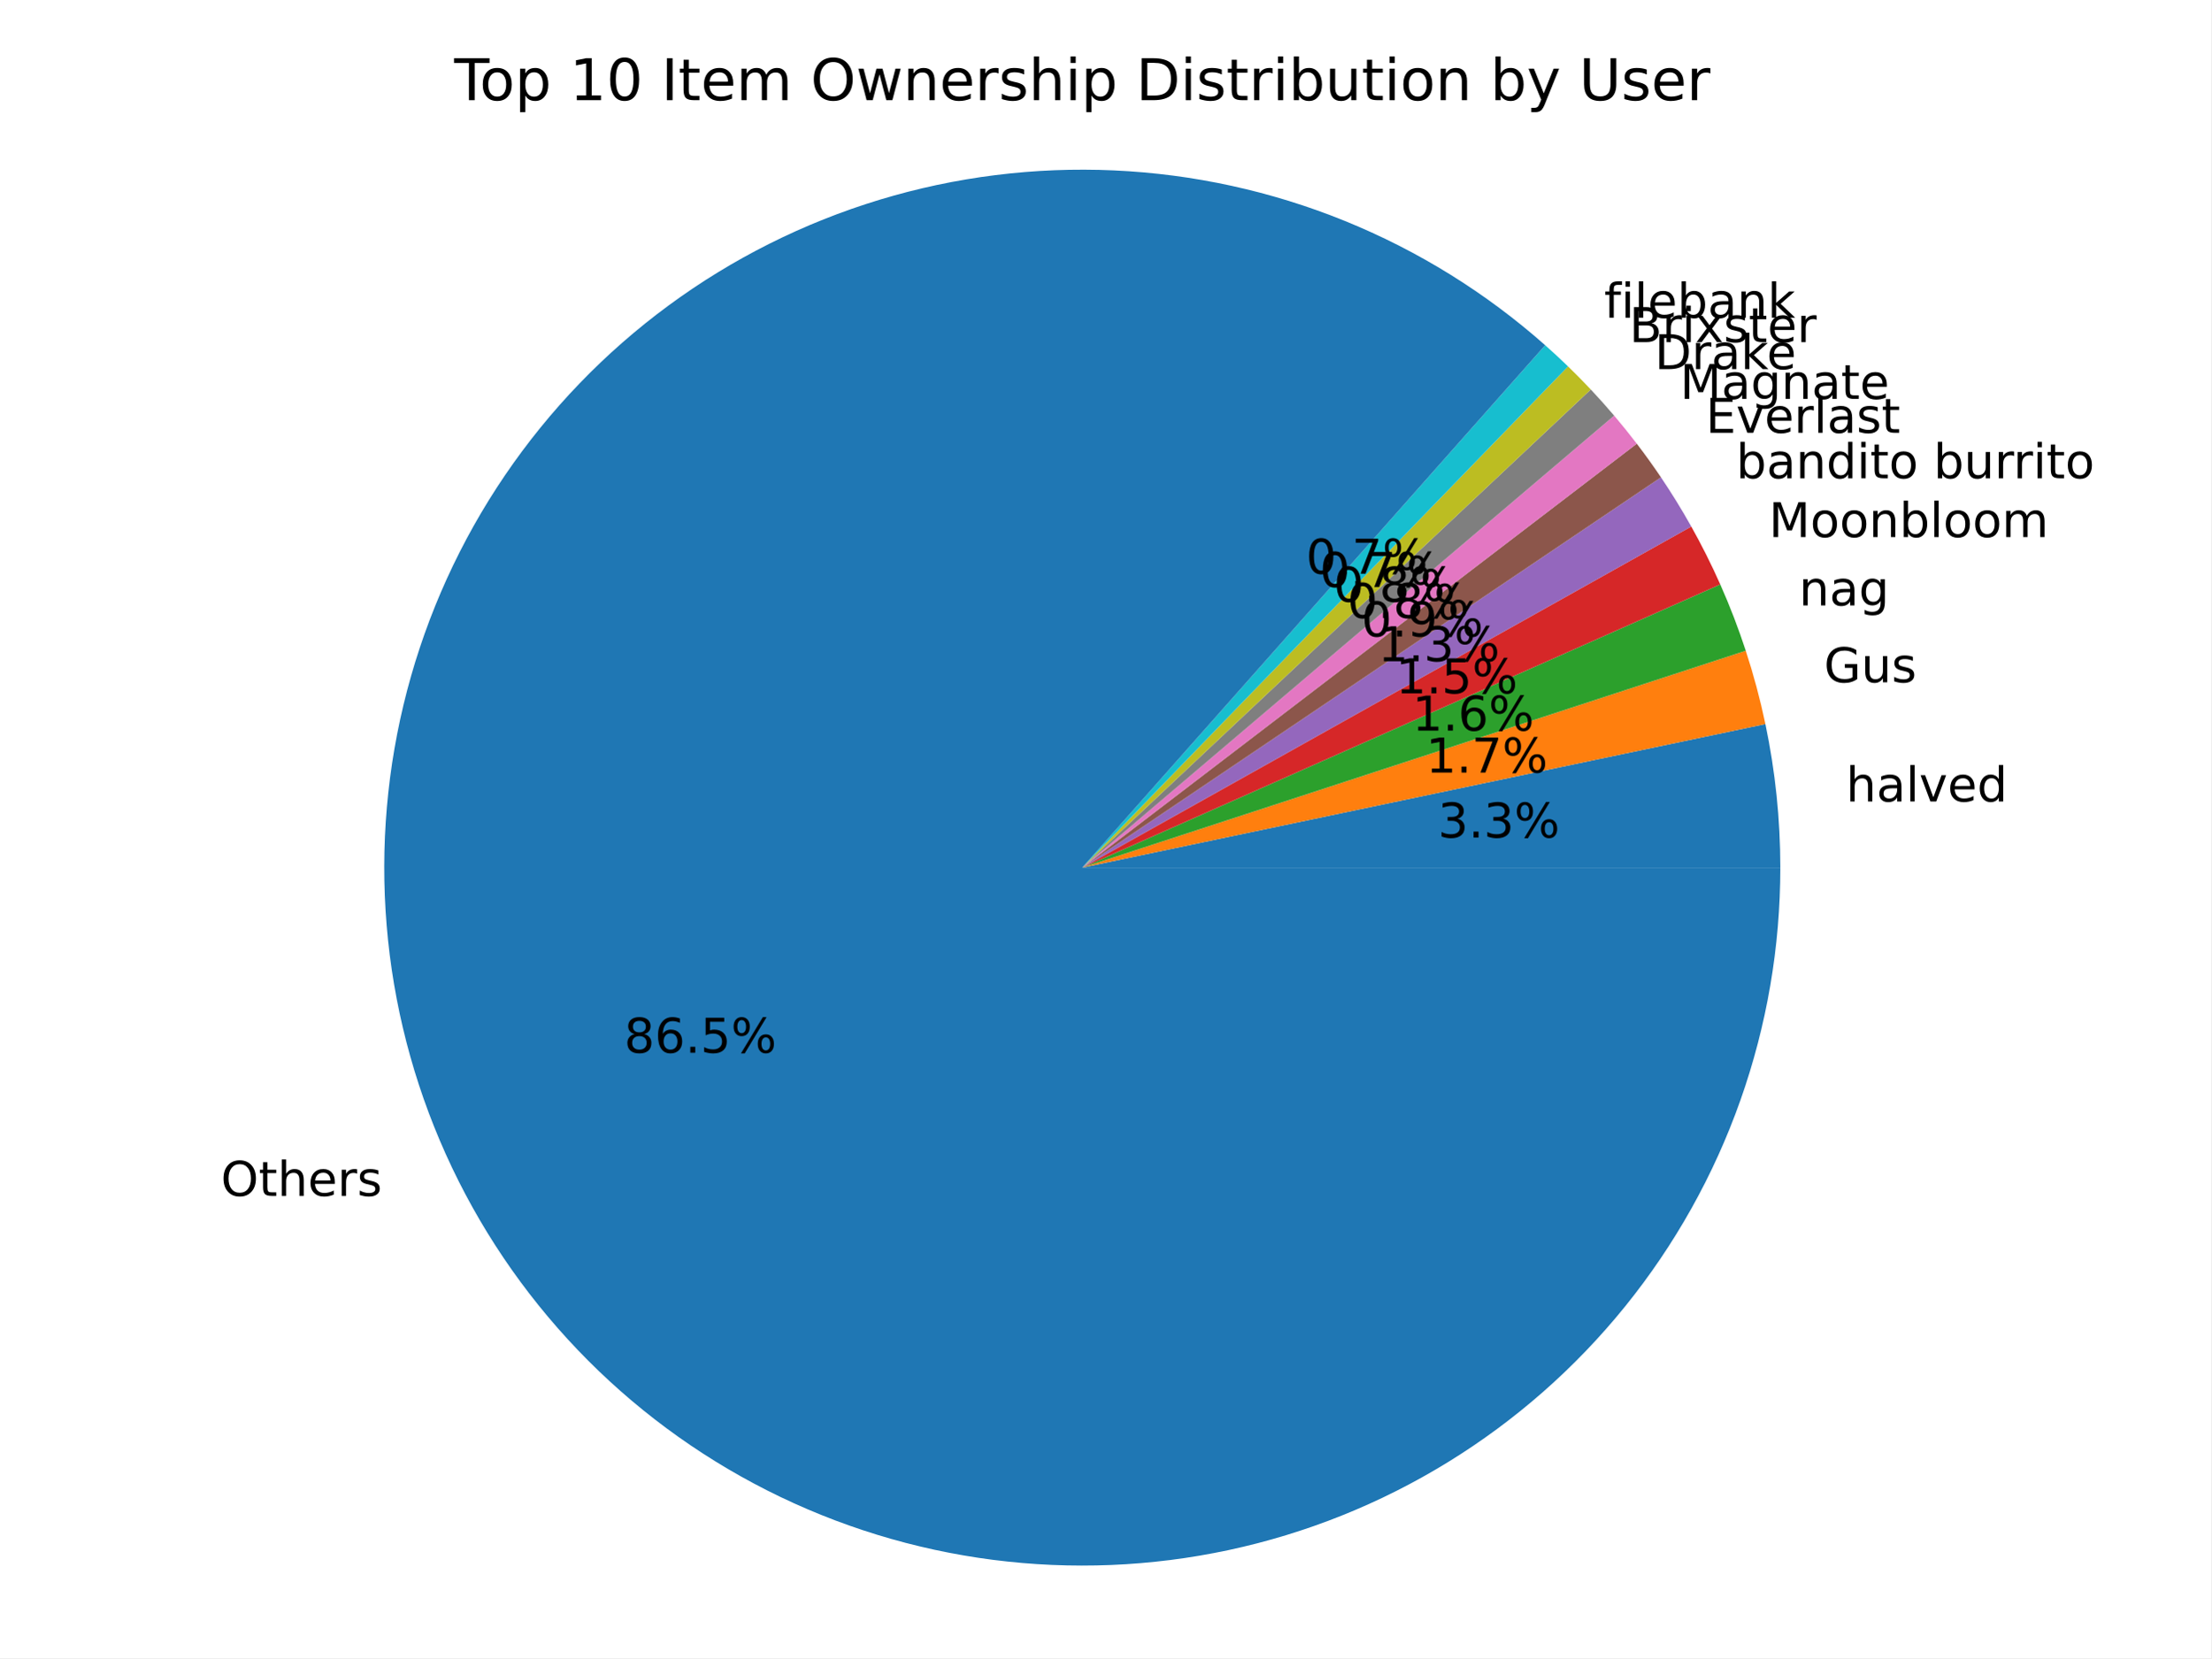
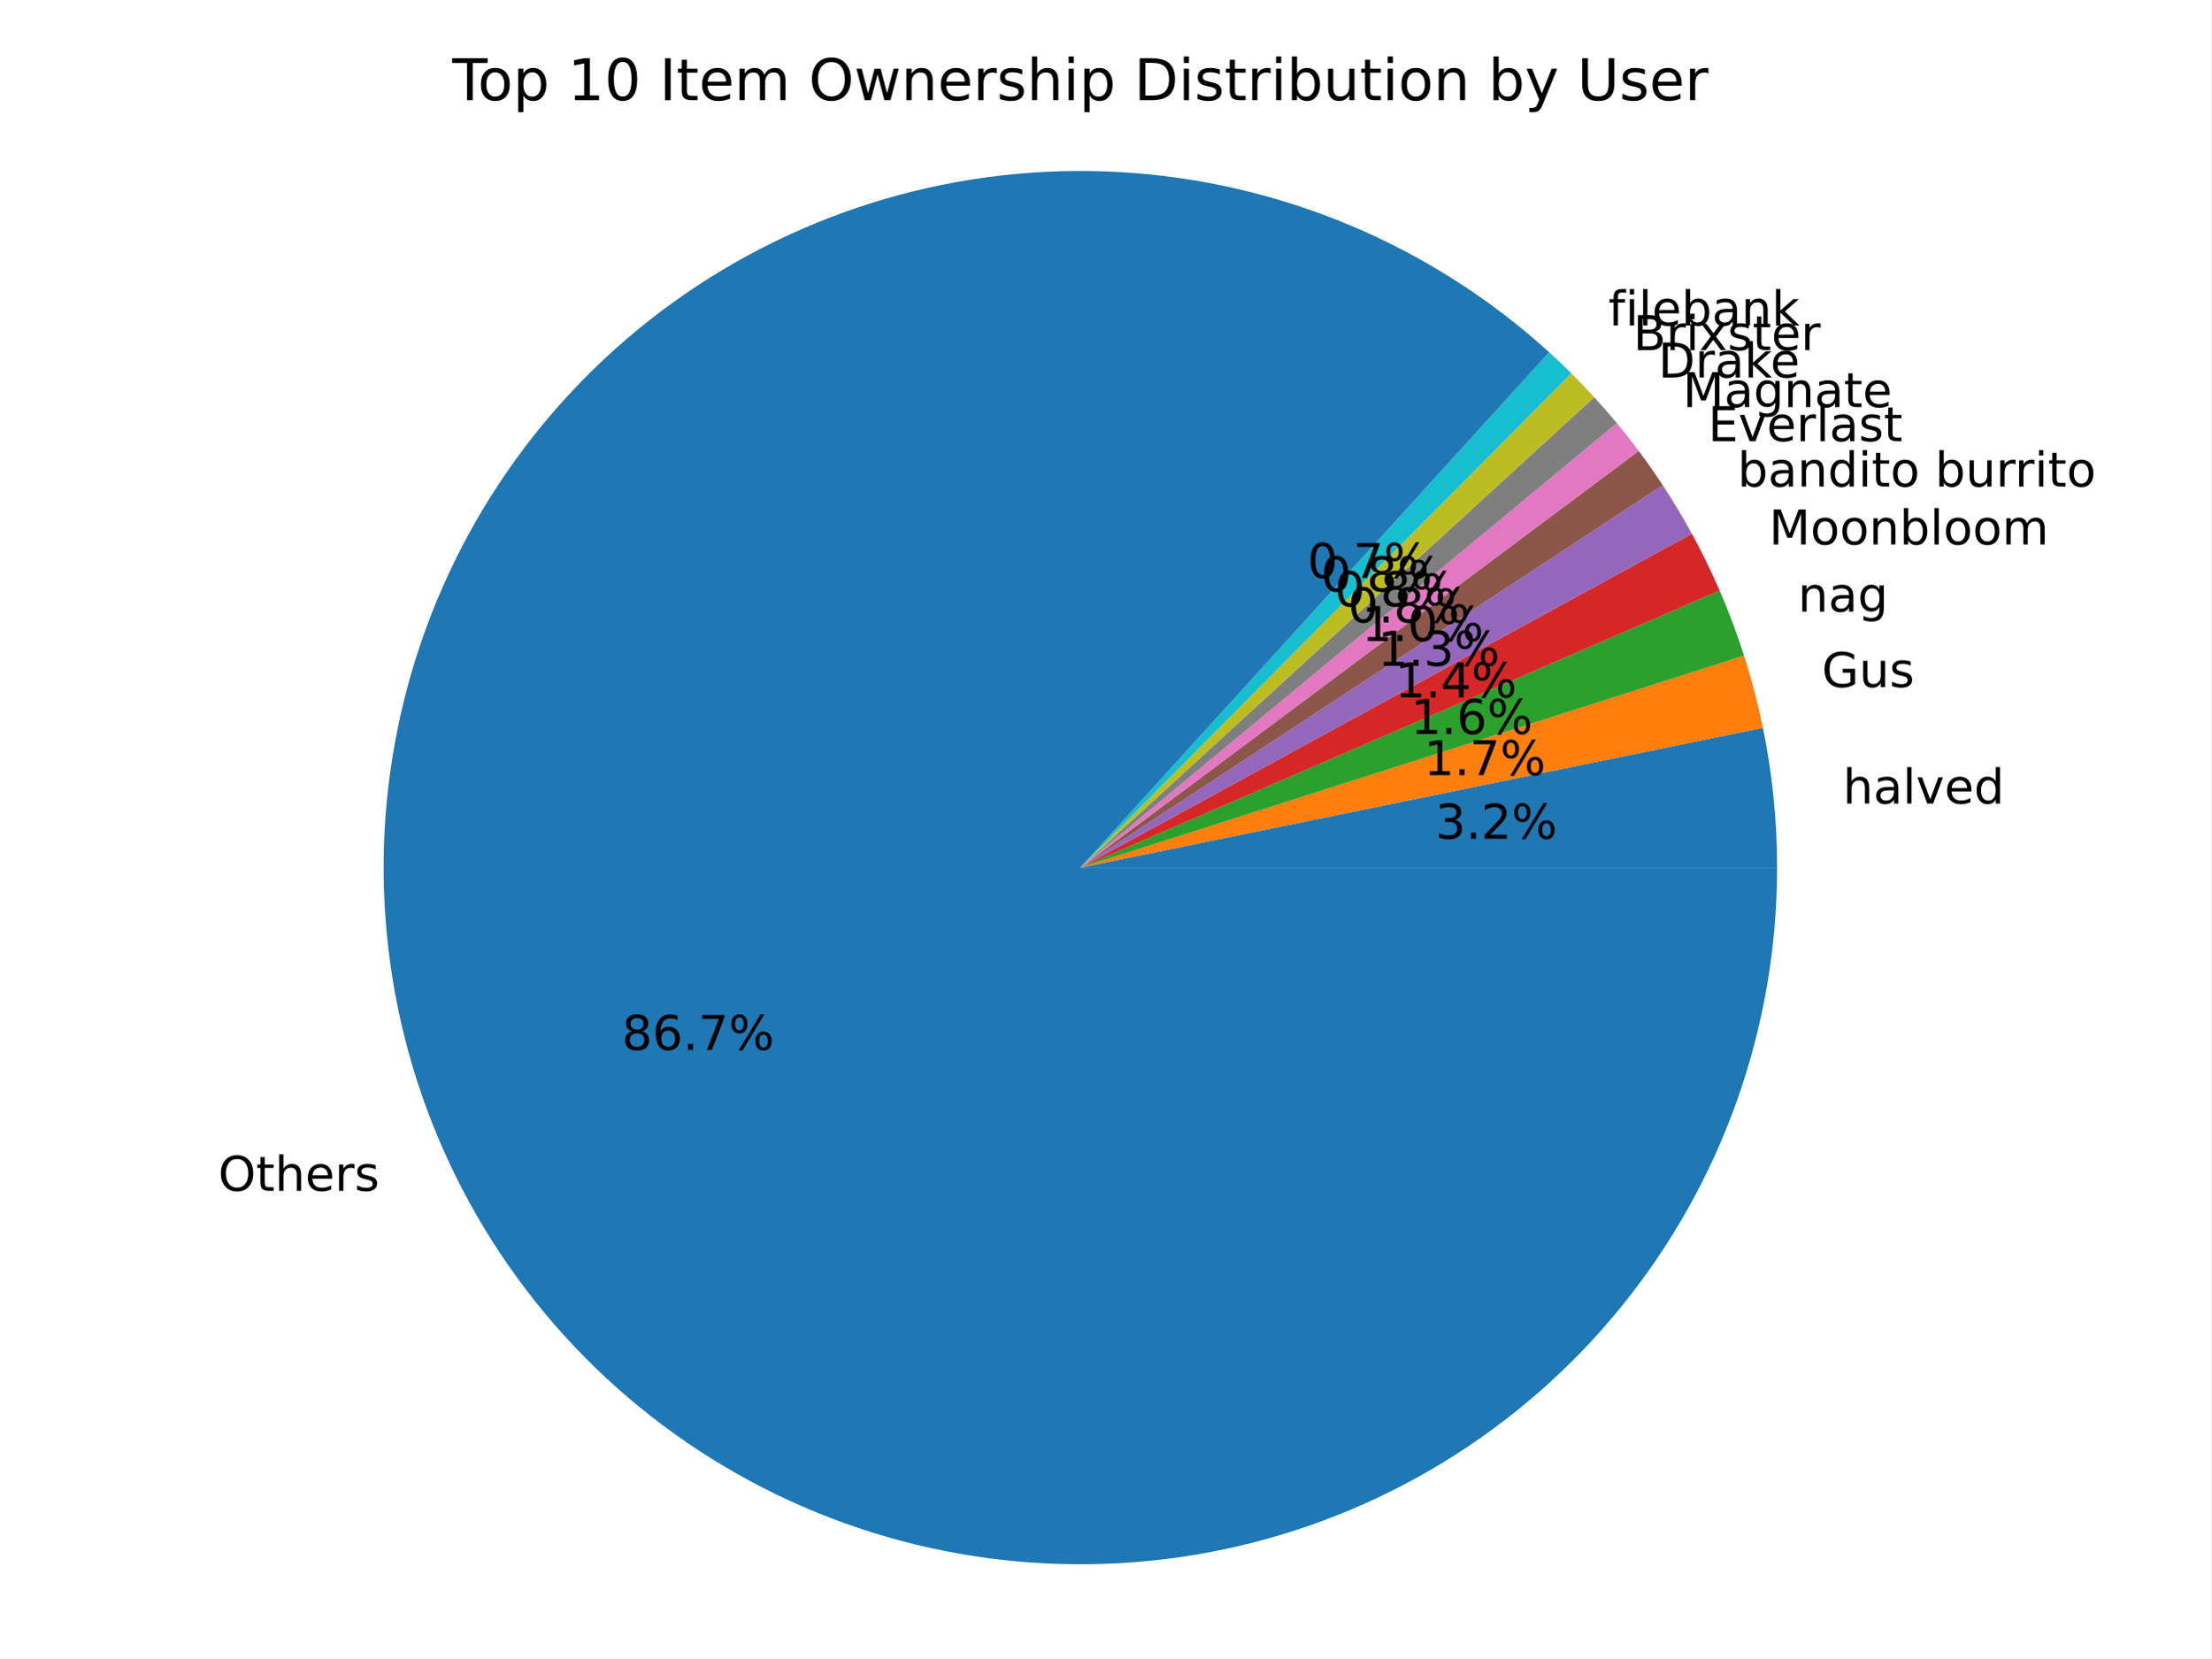
<svg xmlns="http://www.w3.org/2000/svg" xmlns:xlink="http://www.w3.org/1999/xlink" width="460.8pt" height="345.6pt" viewBox="0 0 460.8 345.6" version="1.1">
  <defs>
    <style type="text/css">*{stroke-linejoin: round; stroke-linecap: butt}</style>
  </defs>
  <g id="figure_1">
    <g id="patch_1">
      <path d="M 0 345.6  L 460.8 345.6  L 460.8 0  L 0 0  z " style="fill: #ffffff" />
    </g>
    <g id="axes_1">
      <g id="patch_2">
-         <path d="M 371.026 180.84  C 371.026 175.815 370.766 170.793 370.246 165.795  C 369.726 160.796 368.948 155.828 367.914 150.911  L 225.55 180.84  z " style="fill: #1f77b4" />
+         <path d="M 370.357 180.84  C 370.357 175.946 370.109 171.056 369.615 166.187  C 369.122 161.319 368.382 156.478 367.399 151.684  L 225.151 180.84  z " style="fill: #1f77b4" />
      </g>
      <g id="patch_3">
-         <path d="M 367.914 150.911  C 367.371 148.329 366.758 145.762 366.076 143.213  C 365.394 140.665 364.642 138.135 363.822 135.628  L 225.55 180.84  z " style="fill: #ff7f0e" />
+         <path d="M 367.399 151.684  C 366.879 149.147 366.292 146.624 365.637 144.119  C 364.982 141.613 364.26 139.126 363.472 136.659  L 225.151 180.84  z " style="fill: #ff7f0e" />
      </g>
      <g id="patch_4">
-         <path d="M 363.822 135.628  C 363.054 133.28 362.227 130.952 361.341 128.646  C 360.454 126.341 359.51 124.058 358.507 121.8  L 225.55 180.84  z " style="fill: #2ca02c" />
+         <path d="M 363.472 136.659  C 362.737 134.358 361.945 132.075 361.096 129.814  C 360.247 127.552 359.342 125.312 358.381 123.095  L 225.151 180.84  z " style="fill: #2ca02c" />
      </g>
      <g id="patch_5">
-         <path d="M 358.507 121.8  C 357.594 119.744 356.634 117.71 355.627 115.699  C 354.619 113.687 353.566 111.7 352.466 109.737  L 225.55 180.84  z " style="fill: #d62728" />
+         <path d="M 358.381 123.095  C 357.506 121.076 356.585 119.077 355.619 117.1  C 354.653 115.122 353.642 113.167 352.587 111.236  L 225.151 180.84  z " style="fill: #d62728" />
      </g>
      <g id="patch_6">
-         <path d="M 352.466 109.737  C 351.485 107.986 350.468 106.255 349.415 104.546  C 348.362 102.836 347.274 101.149 346.151 99.485  L 225.55 180.84  z " style="fill: #9467bd" />
+         <path d="M 352.587 111.236  C 351.645 109.511 350.668 107.805 349.657 106.12  C 348.645 104.435 347.6 102.771 346.521 101.128  L 225.151 180.84  z " style="fill: #9467bd" />
      </g>
      <g id="patch_7">
-         <path d="M 346.151 99.485  C 345.346 98.291 344.523 97.109 343.682 95.94  C 342.842 94.77 341.984 93.614 341.109 92.47  L 225.55 180.84  z " style="fill: #8c564b" />
+         <path d="M 346.521 101.128  C 345.723 99.913 344.907 98.71 344.073 97.52  C 343.239 96.33 342.387 95.152 341.518 93.987  L 225.151 180.84  z " style="fill: #8c564b" />
      </g>
      <g id="patch_8">
-         <path d="M 341.109 92.47  C 340.35 91.476 339.577 90.492 338.792 89.519  C 338.007 88.545 337.209 87.582 336.399 86.629  L 225.55 180.84  z " style="fill: #e377c2" />
+         <path d="M 341.518 93.987  C 340.783 93.003 340.036 92.028 339.276 91.062  C 338.517 90.097 337.745 89.141 336.962 88.195  L 225.151 180.84  z " style="fill: #e377c2" />
      </g>
      <g id="patch_9">
-         <path d="M 336.399 86.629  C 335.609 85.7 334.808 84.78 333.995 83.872  C 333.183 82.963 332.359 82.064 331.523 81.176  L 225.55 180.84  z " style="fill: #7f7f7f" />
+         <path d="M 336.962 88.195  C 336.198 87.273 335.422 86.361 334.636 85.458  C 333.849 84.555 333.051 83.662 332.242 82.778  L 225.151 180.84  z " style="fill: #7f7f7f" />
      </g>
      <g id="patch_10">
-         <path d="M 331.523 81.176  C 330.753 80.357 329.973 79.546 329.184 78.745  C 328.394 77.944 327.596 77.152 326.788 76.369  L 225.55 180.84  z " style="fill: #bcbd22" />
+         <path d="M 332.242 82.778  C 331.468 81.933 330.684 81.097 329.89 80.27  C 329.096 79.443 328.292 78.625 327.479 77.817  L 225.151 180.84  z " style="fill: #bcbd22" />
      </g>
      <g id="patch_11">
-         <path d="M 326.788 76.369  C 326.011 75.616 325.225 74.871 324.431 74.135  C 323.637 73.399 322.834 72.672 322.024 71.955  L 225.55 180.84  z " style="fill: #17becf" />
+         <path d="M 327.479 77.817  C 326.724 77.067 325.96 76.325 325.189 75.592  C 324.417 74.859 323.637 74.134 322.85 73.418  L 225.151 180.84  z " style="fill: #17becf" />
      </g>
      <g id="patch_12">
-         <path d="M 322.024 71.955  C 309.66 61 295.52 52.231 280.211 46.024  C 264.903 39.817 248.648 36.263 232.146 35.514  C 215.644 34.765 199.134 36.832 183.326 41.626  C 167.519 46.421 152.642 53.873 139.336 63.663  C 126.031 73.453 114.489 85.438 105.208 99.103  C 95.927 112.768 89.04 127.914 84.845 143.892  C 80.649 159.869 79.205 176.445 80.576 192.907  C 81.946 209.369 86.11 225.478 92.889 240.542  C 99.668 255.606 108.964 269.405 120.377 281.348  C 131.79 293.291 145.154 303.202 159.895 310.658  C 174.636 318.113 190.54 323.003 206.923 325.118  C 223.306 327.234 239.93 326.543 256.081 323.076  C 272.232 319.609 287.675 313.417 301.747 304.764  C 315.819 296.112 328.315 285.126 338.698 272.278  C 349.081 259.43 357.2 244.907 362.706 229.332  C 368.212 213.758 371.026 197.359 371.026 180.84  L 225.55 180.84  z " style="fill: #1f77b4" />
+         <path d="M 322.85 73.418  C 310.623 62.297 296.586 53.345 281.346 46.949  C 266.106 40.553 249.885 36.805 233.384 35.868  C 216.882 34.931 200.341 36.818 184.475 41.448  C 168.609 46.078 153.649 53.383 140.242 63.048  C 126.834 72.712 115.174 84.596 105.766 98.185  C 96.358 111.773 89.339 126.869 85.011 142.821  C 80.684 158.772 79.111 175.346 80.362 191.826  C 81.612 208.307 85.667 224.454 92.352 239.569  C 99.037 254.685 108.254 268.549 119.605 280.563  C 130.956 292.576 144.275 302.564 158.987 310.096  C 173.699 317.627 189.59 322.591 205.973 324.774  C 222.357 326.956 238.993 326.326 255.164 322.91  C 271.335 319.494 286.804 313.342 300.905 304.719  C 315.005 296.096 327.531 285.129 337.94 272.291  C 348.349 259.453 356.491 244.931 362.013 229.353  C 367.535 213.775 370.357 197.368 370.357 180.84  L 225.151 180.84  z " style="fill: #1f77b4" />
      </g>
      <g id="matplotlib.axis_1" />
      <g id="matplotlib.axis_2" />
      <g id="text_1">
-         <g transform="translate(384.7156 167.0495) scale(0.1 -0.1)">
+         <g transform="translate(384.0618 167.4814) scale(0.1 -0.1)">
          <defs>
            <path id="DejaVuSans-68" d="M 3513 2113  L 3513 0  L 2938 0  L 2938 2094  Q 2938 2591 2744 2837  Q 2550 3084 2163 3084  Q 1697 3084 1428 2787  Q 1159 2491 1159 1978  L 1159 0  L 581 0  L 581 4863  L 1159 4863  L 1159 2956  Q 1366 3272 1645 3428  Q 1925 3584 2291 3584  Q 2894 3584 3203 3211  Q 3513 2838 3513 2113  z " transform="scale(0.015625)" />
            <path id="DejaVuSans-61" d="M 2194 1759  Q 1497 1759 1228 1600  Q 959 1441 959 1056  Q 959 750 1161 570  Q 1363 391 1709 391  Q 2188 391 2477 730  Q 2766 1069 2766 1631  L 2766 1759  L 2194 1759  z M 3341 1997  L 3341 0  L 2766 0  L 2766 531  Q 2569 213 2275 61  Q 1981 -91 1556 -91  Q 1019 -91 701 211  Q 384 513 384 1019  Q 384 1609 779 1909  Q 1175 2209 1959 2209  L 2766 2209  L 2766 2266  Q 2766 2663 2505 2880  Q 2244 3097 1772 3097  Q 1472 3097 1187 3025  Q 903 2953 641 2809  L 641 3341  Q 956 3463 1253 3523  Q 1550 3584 1831 3584  Q 2591 3584 2966 3190  Q 3341 2797 3341 1997  z " transform="scale(0.015625)" />
            <path id="DejaVuSans-6c" d="M 603 4863  L 1178 4863  L 1178 0  L 603 0  L 603 4863  z " transform="scale(0.015625)" />
            <path id="DejaVuSans-76" d="M 191 3500  L 800 3500  L 1894 563  L 2988 3500  L 3597 3500  L 2284 0  L 1503 0  L 191 3500  z " transform="scale(0.015625)" />
            <path id="DejaVuSans-65" d="M 3597 1894  L 3597 1613  L 953 1613  Q 991 1019 1311 708  Q 1631 397 2203 397  Q 2534 397 2845 478  Q 3156 559 3463 722  L 3463 178  Q 3153 47 2828 -22  Q 2503 -91 2169 -91  Q 1331 -91 842 396  Q 353 884 353 1716  Q 353 2575 817 3079  Q 1281 3584 2069 3584  Q 2775 3584 3186 3129  Q 3597 2675 3597 1894  z M 3022 2063  Q 3016 2534 2758 2815  Q 2500 3097 2075 3097  Q 1594 3097 1305 2825  Q 1016 2553 972 2059  L 3022 2063  z " transform="scale(0.015625)" />
            <path id="DejaVuSans-64" d="M 2906 2969  L 2906 4863  L 3481 4863  L 3481 0  L 2906 0  L 2906 525  Q 2725 213 2448 61  Q 2172 -91 1784 -91  Q 1150 -91 751 415  Q 353 922 353 1747  Q 353 2572 751 3078  Q 1150 3584 1784 3584  Q 2172 3584 2448 3432  Q 2725 3281 2906 2969  z M 947 1747  Q 947 1113 1208 752  Q 1469 391 1925 391  Q 2381 391 2643 752  Q 2906 1113 2906 1747  Q 2906 2381 2643 2742  Q 2381 3103 1925 3103  Q 1469 3103 1208 2742  Q 947 2381 947 1747  z " transform="scale(0.015625)" />
          </defs>
          <use xlink:href="#DejaVuSans-68" />
          <use xlink:href="#DejaVuSans-61" x="63.379" />
          <use xlink:href="#DejaVuSans-6c" x="124.658" />
          <use xlink:href="#DejaVuSans-76" x="152.441" />
          <use xlink:href="#DejaVuSans-65" x="211.621" />
          <use xlink:href="#DejaVuSans-64" x="273.145" />
        </g>
      </g>
      <g id="text_2">
-         <g transform="translate(299.6653 174.5721) scale(0.1 -0.1)">
+         <g transform="translate(299.1273 174.8077) scale(0.1 -0.1)">
          <defs>
            <path id="DejaVuSans-33" d="M 2597 2516  Q 3050 2419 3304 2112  Q 3559 1806 3559 1356  Q 3559 666 3084 287  Q 2609 -91 1734 -91  Q 1441 -91 1130 -33  Q 819 25 488 141  L 488 750  Q 750 597 1062 519  Q 1375 441 1716 441  Q 2309 441 2620 675  Q 2931 909 2931 1356  Q 2931 1769 2642 2001  Q 2353 2234 1838 2234  L 1294 2234  L 1294 2753  L 1863 2753  Q 2328 2753 2575 2939  Q 2822 3125 2822 3475  Q 2822 3834 2567 4026  Q 2313 4219 1838 4219  Q 1578 4219 1281 4162  Q 984 4106 628 3988  L 628 4550  Q 988 4650 1302 4700  Q 1616 4750 1894 4750  Q 2613 4750 3031 4423  Q 3450 4097 3450 3541  Q 3450 3153 3228 2886  Q 3006 2619 2597 2516  z " transform="scale(0.015625)" />
            <path id="DejaVuSans-2e" d="M 684 794  L 1344 794  L 1344 0  L 684 0  L 684 794  z " transform="scale(0.015625)" />
+             <path id="DejaVuSans-32" d="M 1228 531  L 3431 531  L 3431 0  L 469 0  L 469 531  Q 828 903 1448 1529  Q 2069 2156 2228 2338  Q 2531 2678 2651 2914  Q 2772 3150 2772 3378  Q 2772 3750 2511 3984  Q 2250 4219 1831 4219  Q 1534 4219 1204 4116  Q 875 4013 500 3803  L 500 4441  Q 881 4594 1212 4672  Q 1544 4750 1819 4750  Q 2544 4750 2975 4387  Q 3406 4025 3406 3419  Q 3406 3131 3298 2873  Q 3191 2616 2906 2266  Q 2828 2175 2409 1742  Q 1991 1309 1228 531  z " transform="scale(0.015625)" />
            <path id="DejaVuSans-25" d="M 4653 2053  Q 4381 2053 4226 1822  Q 4072 1591 4072 1178  Q 4072 772 4226 539  Q 4381 306 4653 306  Q 4919 306 5073 539  Q 5228 772 5228 1178  Q 5228 1588 5073 1820  Q 4919 2053 4653 2053  z M 4653 2450  Q 5147 2450 5437 2106  Q 5728 1763 5728 1178  Q 5728 594 5436 251  Q 5144 -91 4653 -91  Q 4153 -91 3862 251  Q 3572 594 3572 1178  Q 3572 1766 3864 2108  Q 4156 2450 4653 2450  z M 1428 4353  Q 1159 4353 1004 4120  Q 850 3888 850 3481  Q 850 3069 1003 2837  Q 1156 2606 1428 2606  Q 1700 2606 1854 2837  Q 2009 3069 2009 3481  Q 2009 3884 1853 4118  Q 1697 4353 1428 4353  z M 4250 4750  L 4750 4750  L 1831 -91  L 1331 -91  L 4250 4750  z M 1428 4750  Q 1922 4750 2215 4408  Q 2509 4066 2509 3481  Q 2509 2891 2217 2550  Q 1925 2209 1428 2209  Q 931 2209 642 2551  Q 353 2894 353 3481  Q 353 4063 643 4406  Q 934 4750 1428 4750  z " transform="scale(0.015625)" />
          </defs>
          <use xlink:href="#DejaVuSans-33" />
          <use xlink:href="#DejaVuSans-2e" x="63.623" />
-           <use xlink:href="#DejaVuSans-33" x="95.41" />
+           <use xlink:href="#DejaVuSans-32" x="95.41" />
          <use xlink:href="#DejaVuSans-25" x="159.033" />
        </g>
      </g>
      <g id="text_3">
-         <g transform="translate(380.1285 142.2102) scale(0.1 -0.1)">
+         <g transform="translate(379.6852 143.2062) scale(0.1 -0.1)">
          <defs>
            <path id="DejaVuSans-47" d="M 3809 666  L 3809 1919  L 2778 1919  L 2778 2438  L 4434 2438  L 4434 434  Q 4069 175 3628 42  Q 3188 -91 2688 -91  Q 1594 -91 976 548  Q 359 1188 359 2328  Q 359 3472 976 4111  Q 1594 4750 2688 4750  Q 3144 4750 3555 4637  Q 3966 4525 4313 4306  L 4313 3634  Q 3963 3931 3569 4081  Q 3175 4231 2741 4231  Q 1884 4231 1454 3753  Q 1025 3275 1025 2328  Q 1025 1384 1454 906  Q 1884 428 2741 428  Q 3075 428 3337 486  Q 3600 544 3809 666  z " transform="scale(0.015625)" />
            <path id="DejaVuSans-75" d="M 544 1381  L 544 3500  L 1119 3500  L 1119 1403  Q 1119 906 1312 657  Q 1506 409 1894 409  Q 2359 409 2629 706  Q 2900 1003 2900 1516  L 2900 3500  L 3475 3500  L 3475 0  L 2900 0  L 2900 538  Q 2691 219 2414 64  Q 2138 -91 1772 -91  Q 1169 -91 856 284  Q 544 659 544 1381  z M 1991 3584  L 1991 3584  z " transform="scale(0.015625)" />
            <path id="DejaVuSans-73" d="M 2834 3397  L 2834 2853  Q 2591 2978 2328 3040  Q 2066 3103 1784 3103  Q 1356 3103 1142 2972  Q 928 2841 928 2578  Q 928 2378 1081 2264  Q 1234 2150 1697 2047  L 1894 2003  Q 2506 1872 2764 1633  Q 3022 1394 3022 966  Q 3022 478 2636 193  Q 2250 -91 1575 -91  Q 1294 -91 989 -36  Q 684 19 347 128  L 347 722  Q 666 556 975 473  Q 1284 391 1588 391  Q 1994 391 2212 530  Q 2431 669 2431 922  Q 2431 1156 2273 1281  Q 2116 1406 1581 1522  L 1381 1569  Q 847 1681 609 1914  Q 372 2147 372 2553  Q 372 3047 722 3315  Q 1072 3584 1716 3584  Q 2034 3584 2315 3537  Q 2597 3491 2834 3397  z " transform="scale(0.015625)" />
          </defs>
          <use xlink:href="#DejaVuSans-47" />
          <use xlink:href="#DejaVuSans-75" x="77.49" />
          <use xlink:href="#DejaVuSans-73" x="140.869" />
        </g>
      </g>
      <g id="text_4">
-         <g transform="translate(297.1633 161.0234) scale(0.1 -0.1)">
+         <g transform="translate(296.74 161.5667) scale(0.1 -0.1)">
          <defs>
            <path id="DejaVuSans-31" d="M 794 531  L 1825 531  L 1825 4091  L 703 3866  L 703 4441  L 1819 4666  L 2450 4666  L 2450 531  L 3481 531  L 3481 0  L 794 0  L 794 531  z " transform="scale(0.015625)" />
            <path id="DejaVuSans-37" d="M 525 4666  L 3525 4666  L 3525 4397  L 1831 0  L 1172 0  L 2766 4134  L 525 4134  L 525 4666  z " transform="scale(0.015625)" />
          </defs>
          <use xlink:href="#DejaVuSans-31" />
          <use xlink:href="#DejaVuSans-2e" x="63.623" />
          <use xlink:href="#DejaVuSans-37" x="95.41" />
          <use xlink:href="#DejaVuSans-25" x="159.033" />
        </g>
      </g>
      <g id="text_5">
-         <g transform="translate(374.9197 126.1862) scale(0.1 -0.1)">
+         <g transform="translate(374.6901 127.4702) scale(0.1 -0.1)">
          <defs>
            <path id="DejaVuSans-6e" d="M 3513 2113  L 3513 0  L 2938 0  L 2938 2094  Q 2938 2591 2744 2837  Q 2550 3084 2163 3084  Q 1697 3084 1428 2787  Q 1159 2491 1159 1978  L 1159 0  L 581 0  L 581 3500  L 1159 3500  L 1159 2956  Q 1366 3272 1645 3428  Q 1925 3584 2291 3584  Q 2894 3584 3203 3211  Q 3513 2838 3513 2113  z " transform="scale(0.015625)" />
            <path id="DejaVuSans-67" d="M 2906 1791  Q 2906 2416 2648 2759  Q 2391 3103 1925 3103  Q 1463 3103 1205 2759  Q 947 2416 947 1791  Q 947 1169 1205 825  Q 1463 481 1925 481  Q 2391 481 2648 825  Q 2906 1169 2906 1791  z M 3481 434  Q 3481 -459 3084 -895  Q 2688 -1331 1869 -1331  Q 1566 -1331 1297 -1286  Q 1028 -1241 775 -1147  L 775 -588  Q 1028 -725 1275 -790  Q 1522 -856 1778 -856  Q 2344 -856 2625 -561  Q 2906 -266 2906 331  L 2906 616  Q 2728 306 2450 153  Q 2172 0 1784 0  Q 1141 0 747 490  Q 353 981 353 1791  Q 353 2603 747 3093  Q 1141 3584 1784 3584  Q 2172 3584 2450 3431  Q 2728 3278 2906 2969  L 2906 3500  L 3481 3500  L 3481 434  z " transform="scale(0.015625)" />
          </defs>
          <use xlink:href="#DejaVuSans-6e" />
          <use xlink:href="#DejaVuSans-61" x="63.379" />
          <use xlink:href="#DejaVuSans-67" x="124.658" />
        </g>
      </g>
      <g id="text_6">
-         <g transform="translate(294.3221 152.2831) scale(0.1 -0.1)">
+         <g transform="translate(294.0155 152.9835) scale(0.1 -0.1)">
          <defs>
            <path id="DejaVuSans-36" d="M 2113 2584  Q 1688 2584 1439 2293  Q 1191 2003 1191 1497  Q 1191 994 1439 701  Q 1688 409 2113 409  Q 2538 409 2786 701  Q 3034 994 3034 1497  Q 3034 2003 2786 2293  Q 2538 2584 2113 2584  z M 3366 4563  L 3366 3988  Q 3128 4100 2886 4159  Q 2644 4219 2406 4219  Q 1781 4219 1451 3797  Q 1122 3375 1075 2522  Q 1259 2794 1537 2939  Q 1816 3084 2150 3084  Q 2853 3084 3261 2657  Q 3669 2231 3669 1497  Q 3669 778 3244 343  Q 2819 -91 2113 -91  Q 1303 -91 875 529  Q 447 1150 447 2328  Q 447 3434 972 4092  Q 1497 4750 2381 4750  Q 2619 4750 2861 4703  Q 3103 4656 3366 4563  z " transform="scale(0.015625)" />
          </defs>
          <use xlink:href="#DejaVuSans-31" />
          <use xlink:href="#DejaVuSans-2e" x="63.623" />
          <use xlink:href="#DejaVuSans-36" x="95.41" />
          <use xlink:href="#DejaVuSans-25" x="159.033" />
        </g>
      </g>
      <g id="text_7">
-         <g transform="translate(368.6342 111.944) scale(0.1 -0.1)">
+         <g transform="translate(368.6655 113.485) scale(0.1 -0.1)">
          <defs>
            <path id="DejaVuSans-4d" d="M 628 4666  L 1569 4666  L 2759 1491  L 3956 4666  L 4897 4666  L 4897 0  L 4281 0  L 4281 4097  L 3078 897  L 2444 897  L 1241 4097  L 1241 0  L 628 0  L 628 4666  z " transform="scale(0.015625)" />
            <path id="DejaVuSans-6f" d="M 1959 3097  Q 1497 3097 1228 2736  Q 959 2375 959 1747  Q 959 1119 1226 758  Q 1494 397 1959 397  Q 2419 397 2687 759  Q 2956 1122 2956 1747  Q 2956 2369 2687 2733  Q 2419 3097 1959 3097  z M 1959 3584  Q 2709 3584 3137 3096  Q 3566 2609 3566 1747  Q 3566 888 3137 398  Q 2709 -91 1959 -91  Q 1206 -91 779 398  Q 353 888 353 1747  Q 353 2609 779 3096  Q 1206 3584 1959 3584  z " transform="scale(0.015625)" />
            <path id="DejaVuSans-62" d="M 3116 1747  Q 3116 2381 2855 2742  Q 2594 3103 2138 3103  Q 1681 3103 1420 2742  Q 1159 2381 1159 1747  Q 1159 1113 1420 752  Q 1681 391 2138 391  Q 2594 391 2855 752  Q 3116 1113 3116 1747  z M 1159 2969  Q 1341 3281 1617 3432  Q 1894 3584 2278 3584  Q 2916 3584 3314 3078  Q 3713 2572 3713 1747  Q 3713 922 3314 415  Q 2916 -91 2278 -91  Q 1894 -91 1617 61  Q 1341 213 1159 525  L 1159 0  L 581 0  L 581 4863  L 1159 4863  L 1159 2969  z " transform="scale(0.015625)" />
            <path id="DejaVuSans-6d" d="M 3328 2828  Q 3544 3216 3844 3400  Q 4144 3584 4550 3584  Q 5097 3584 5394 3201  Q 5691 2819 5691 2113  L 5691 0  L 5113 0  L 5113 2094  Q 5113 2597 4934 2840  Q 4756 3084 4391 3084  Q 3944 3084 3684 2787  Q 3425 2491 3425 1978  L 3425 0  L 2847 0  L 2847 2094  Q 2847 2600 2669 2842  Q 2491 3084 2119 3084  Q 1678 3084 1418 2786  Q 1159 2488 1159 1978  L 1159 0  L 581 0  L 581 3500  L 1159 3500  L 1159 2956  Q 1356 3278 1631 3431  Q 1906 3584 2284 3584  Q 2666 3584 2933 3390  Q 3200 3197 3328 2828  z " transform="scale(0.015625)" />
          </defs>
          <use xlink:href="#DejaVuSans-4d" />
          <use xlink:href="#DejaVuSans-6f" x="86.279" />
          <use xlink:href="#DejaVuSans-6f" x="147.461" />
          <use xlink:href="#DejaVuSans-6e" x="208.643" />
          <use xlink:href="#DejaVuSans-62" x="272.021" />
          <use xlink:href="#DejaVuSans-6c" x="335.498" />
          <use xlink:href="#DejaVuSans-6f" x="363.281" />
          <use xlink:href="#DejaVuSans-6f" x="424.463" />
          <use xlink:href="#DejaVuSans-6d" x="485.645" />
        </g>
      </g>
      <g id="text_8">
-         <g transform="translate(290.8937 144.5146) scale(0.1 -0.1)">
-           <defs>
-             <path id="DejaVuSans-35" d="M 691 4666  L 3169 4666  L 3169 4134  L 1269 4134  L 1269 2991  Q 1406 3038 1543 3061  Q 1681 3084 1819 3084  Q 2600 3084 3056 2656  Q 3513 2228 3513 1497  Q 3513 744 3044 326  Q 2575 -91 1722 -91  Q 1428 -91 1123 -41  Q 819 9 494 109  L 494 744  Q 775 591 1075 516  Q 1375 441 1709 441  Q 2250 441 2565 725  Q 2881 1009 2881 1497  Q 2881 1984 2565 2268  Q 2250 2553 1709 2553  Q 1456 2553 1204 2497  Q 953 2441 691 2322  L 691 4666  z " transform="scale(0.015625)" />
-           </defs>
-           <use xlink:href="#DejaVuSans-31" />
-           <use xlink:href="#DejaVuSans-2e" x="63.623" />
-           <use xlink:href="#DejaVuSans-35" x="95.41" />
+         <g transform="translate(290.7293 145.3552) scale(0.1 -0.1)">
+           <defs>
+             <path id="DejaVuSans-34" d="M 2419 4116  L 825 1625  L 2419 1625  L 2419 4116  z M 2253 4666  L 3047 4666  L 3047 1625  L 3713 1625  L 3713 1100  L 3047 1100  L 3047 0  L 2419 0  L 2419 1100  L 313 1100  L 313 1709  L 2253 4666  z " transform="scale(0.015625)" />
+           </defs>
+           <use xlink:href="#DejaVuSans-31" />
+           <use xlink:href="#DejaVuSans-2e" x="63.623" />
+           <use xlink:href="#DejaVuSans-34" x="95.41" />
          <use xlink:href="#DejaVuSans-25" x="159.033" />
        </g>
      </g>
      <g id="text_9">
-         <g transform="translate(361.8011 99.67552) scale(0.1 -0.1)">
+         <g transform="translate(362.1071 101.4077) scale(0.1 -0.1)">
          <defs>
            <path id="DejaVuSans-69" d="M 603 3500  L 1178 3500  L 1178 0  L 603 0  L 603 3500  z M 603 4863  L 1178 4863  L 1178 4134  L 603 4134  L 603 4863  z " transform="scale(0.015625)" />
            <path id="DejaVuSans-74" d="M 1172 4494  L 1172 3500  L 2356 3500  L 2356 3053  L 1172 3053  L 1172 1153  Q 1172 725 1289 603  Q 1406 481 1766 481  L 2356 481  L 2356 0  L 1766 0  Q 1100 0 847 248  Q 594 497 594 1153  L 594 3053  L 172 3053  L 172 3500  L 594 3500  L 594 4494  L 1172 4494  z " transform="scale(0.015625)" />
            <path id="DejaVuSans-20" transform="scale(0.015625)" />
            <path id="DejaVuSans-72" d="M 2631 2963  Q 2534 3019 2420 3045  Q 2306 3072 2169 3072  Q 1681 3072 1420 2755  Q 1159 2438 1159 1844  L 1159 0  L 581 0  L 581 3500  L 1159 3500  L 1159 2956  Q 1341 3275 1631 3429  Q 1922 3584 2338 3584  Q 2397 3584 2469 3576  Q 2541 3569 2628 3553  L 2631 2963  z " transform="scale(0.015625)" />
          </defs>
          <use xlink:href="#DejaVuSans-62" />
          <use xlink:href="#DejaVuSans-61" x="63.477" />
          <use xlink:href="#DejaVuSans-6e" x="124.756" />
          <use xlink:href="#DejaVuSans-64" x="188.135" />
          <use xlink:href="#DejaVuSans-69" x="251.611" />
          <use xlink:href="#DejaVuSans-74" x="279.395" />
          <use xlink:href="#DejaVuSans-6f" x="318.604" />
          <use xlink:href="#DejaVuSans-20" x="379.785" />
          <use xlink:href="#DejaVuSans-62" x="411.572" />
          <use xlink:href="#DejaVuSans-75" x="475.049" />
          <use xlink:href="#DejaVuSans-72" x="538.428" />
          <use xlink:href="#DejaVuSans-72" x="577.791" />
          <use xlink:href="#DejaVuSans-69" x="618.904" />
          <use xlink:href="#DejaVuSans-74" x="646.688" />
          <use xlink:href="#DejaVuSans-6f" x="685.896" />
        </g>
      </g>
      <g id="text_10">
-         <g transform="translate(287.1665 137.8227) scale(0.1 -0.1)">
+         <g transform="translate(287.152 138.7676) scale(0.1 -0.1)">
          <use xlink:href="#DejaVuSans-31" />
          <use xlink:href="#DejaVuSans-2e" x="63.623" />
          <use xlink:href="#DejaVuSans-33" x="95.41" />
          <use xlink:href="#DejaVuSans-25" x="159.033" />
        </g>
      </g>
      <g id="text_11">
-         <g transform="translate(355.4954 90.209) scale(0.1 -0.1)">
+         <g transform="translate(355.9651 91.94736) scale(0.1 -0.1)">
          <defs>
            <path id="DejaVuSans-45" d="M 628 4666  L 3578 4666  L 3578 4134  L 1259 4134  L 1259 2753  L 3481 2753  L 3481 2222  L 1259 2222  L 1259 531  L 3634 531  L 3634 0  L 628 0  L 628 4666  z " transform="scale(0.015625)" />
          </defs>
          <use xlink:href="#DejaVuSans-45" />
          <use xlink:href="#DejaVuSans-76" x="63.184" />
          <use xlink:href="#DejaVuSans-65" x="122.363" />
          <use xlink:href="#DejaVuSans-72" x="183.887" />
          <use xlink:href="#DejaVuSans-6c" x="225" />
          <use xlink:href="#DejaVuSans-61" x="252.783" />
          <use xlink:href="#DejaVuSans-73" x="314.062" />
          <use xlink:href="#DejaVuSans-74" x="366.162" />
        </g>
      </g>
      <g id="text_12">
-         <g transform="translate(283.7271 132.6592) scale(0.1 -0.1)">
+         <g transform="translate(283.8018 133.6074) scale(0.1 -0.1)">
          <defs>
            <path id="DejaVuSans-30" d="M 2034 4250  Q 1547 4250 1301 3770  Q 1056 3291 1056 2328  Q 1056 1369 1301 889  Q 1547 409 2034 409  Q 2525 409 2770 889  Q 3016 1369 3016 2328  Q 3016 3291 2770 3770  Q 2525 4250 2034 4250  z M 2034 4750  Q 2819 4750 3233 4129  Q 3647 3509 3647 2328  Q 3647 1150 3233 529  Q 2819 -91 2034 -91  Q 1250 -91 836 529  Q 422 1150 422 2328  Q 422 3509 836 4129  Q 1250 4750 2034 4750  z " transform="scale(0.015625)" />
-             <path id="DejaVuSans-39" d="M 703 97  L 703 672  Q 941 559 1184 500  Q 1428 441 1663 441  Q 2288 441 2617 861  Q 2947 1281 2994 2138  Q 2813 1869 2534 1725  Q 2256 1581 1919 1581  Q 1219 1581 811 2004  Q 403 2428 403 3163  Q 403 3881 828 4315  Q 1253 4750 1959 4750  Q 2769 4750 3195 4129  Q 3622 3509 3622 2328  Q 3622 1225 3098 567  Q 2575 -91 1691 -91  Q 1453 -91 1209 -44  Q 966 3 703 97  z M 1959 2075  Q 2384 2075 2632 2365  Q 2881 2656 2881 3163  Q 2881 3666 2632 3958  Q 2384 4250 1959 4250  Q 1534 4250 1286 3958  Q 1038 3666 1038 3163  Q 1038 2656 1286 2365  Q 1534 2075 1959 2075  z " transform="scale(0.015625)" />
-           </defs>
-           <use xlink:href="#DejaVuSans-30" />
-           <use xlink:href="#DejaVuSans-2e" x="63.623" />
-           <use xlink:href="#DejaVuSans-39" x="95.41" />
+           </defs>
+           <use xlink:href="#DejaVuSans-31" />
+           <use xlink:href="#DejaVuSans-2e" x="63.623" />
+           <use xlink:href="#DejaVuSans-30" x="95.41" />
          <use xlink:href="#DejaVuSans-25" x="159.033" />
        </g>
      </g>
      <g id="text_13">
-         <g transform="translate(350.116 83.14599) scale(0.1 -0.1)">
+         <g transform="translate(350.689 84.84395) scale(0.1 -0.1)">
          <use xlink:href="#DejaVuSans-4d" />
          <use xlink:href="#DejaVuSans-61" x="86.279" />
          <use xlink:href="#DejaVuSans-67" x="147.559" />
          <use xlink:href="#DejaVuSans-6e" x="211.035" />
          <use xlink:href="#DejaVuSans-61" x="274.414" />
          <use xlink:href="#DejaVuSans-74" x="335.693" />
          <use xlink:href="#DejaVuSans-65" x="374.902" />
        </g>
      </g>
      <g id="text_14">
-         <g transform="translate(280.7928 128.8066) scale(0.1 -0.1)">
+         <g transform="translate(280.924 129.7328) scale(0.1 -0.1)">
          <defs>
            <path id="DejaVuSans-38" d="M 2034 2216  Q 1584 2216 1326 1975  Q 1069 1734 1069 1313  Q 1069 891 1326 650  Q 1584 409 2034 409  Q 2484 409 2743 651  Q 3003 894 3003 1313  Q 3003 1734 2745 1975  Q 2488 2216 2034 2216  z M 1403 2484  Q 997 2584 770 2862  Q 544 3141 544 3541  Q 544 4100 942 4425  Q 1341 4750 2034 4750  Q 2731 4750 3128 4425  Q 3525 4100 3525 3541  Q 3525 3141 3298 2862  Q 3072 2584 2669 2484  Q 3125 2378 3379 2068  Q 3634 1759 3634 1313  Q 3634 634 3220 271  Q 2806 -91 2034 -91  Q 1263 -91 848 271  Q 434 634 434 1313  Q 434 1759 690 2068  Q 947 2378 1403 2484  z M 1172 3481  Q 1172 3119 1398 2916  Q 1625 2713 2034 2713  Q 2441 2713 2670 2916  Q 2900 3119 2900 3481  Q 2900 3844 2670 4047  Q 2441 4250 2034 4250  Q 1625 4250 1398 4047  Q 1172 3844 1172 3481  z " transform="scale(0.015625)" />
          </defs>
          <use xlink:href="#DejaVuSans-30" />
          <use xlink:href="#DejaVuSans-2e" x="63.623" />
          <use xlink:href="#DejaVuSans-38" x="95.41" />
          <use xlink:href="#DejaVuSans-25" x="159.033" />
        </g>
      </g>
      <g id="text_15">
-         <g transform="translate(344.8399 76.93407) scale(0.1 -0.1)">
+         <g transform="translate(345.584 78.67883) scale(0.1 -0.1)">
          <defs>
            <path id="DejaVuSans-44" d="M 1259 4147  L 1259 519  L 2022 519  Q 2988 519 3436 956  Q 3884 1394 3884 2338  Q 3884 3275 3436 3711  Q 2988 4147 2022 4147  L 1259 4147  z M 628 4666  L 1925 4666  Q 3281 4666 3915 4102  Q 4550 3538 4550 2338  Q 4550 1131 3912 565  Q 3275 0 1925 0  L 628 0  L 628 4666  z " transform="scale(0.015625)" />
            <path id="DejaVuSans-6b" d="M 581 4863  L 1159 4863  L 1159 1991  L 2875 3500  L 3609 3500  L 1753 1863  L 3688 0  L 2938 0  L 1159 1709  L 1159 0  L 581 0  L 581 4863  z " transform="scale(0.015625)" />
          </defs>
          <use xlink:href="#DejaVuSans-44" />
          <use xlink:href="#DejaVuSans-72" x="77.002" />
          <use xlink:href="#DejaVuSans-61" x="118.115" />
          <use xlink:href="#DejaVuSans-6b" x="179.395" />
          <use xlink:href="#DejaVuSans-65" x="233.68" />
        </g>
      </g>
      <g id="text_16">
-         <g transform="translate(277.915 125.4183) scale(0.1 -0.1)">
+         <g transform="translate(278.1394 126.37) scale(0.1 -0.1)">
          <use xlink:href="#DejaVuSans-30" />
          <use xlink:href="#DejaVuSans-2e" x="63.623" />
          <use xlink:href="#DejaVuSans-38" x="95.41" />
          <use xlink:href="#DejaVuSans-25" x="159.033" />
        </g>
      </g>
      <g id="text_17">
-         <g transform="translate(339.5469 71.29496) scale(0.1 -0.1)">
+         <g transform="translate(340.3639 72.97196) scale(0.1 -0.1)">
          <defs>
            <path id="DejaVuSans-42" d="M 1259 2228  L 1259 519  L 2272 519  Q 2781 519 3026 730  Q 3272 941 3272 1375  Q 3272 1813 3026 2020  Q 2781 2228 2272 2228  L 1259 2228  z M 1259 4147  L 1259 2741  L 2194 2741  Q 2656 2741 2882 2914  Q 3109 3088 3109 3444  Q 3109 3797 2882 3972  Q 2656 4147 2194 4147  L 1259 4147  z M 628 4666  L 2241 4666  Q 2963 4666 3353 4366  Q 3744 4066 3744 3513  Q 3744 3084 3544 2831  Q 3344 2578 2956 2516  Q 3422 2416 3680 2098  Q 3938 1781 3938 1306  Q 3938 681 3513 340  Q 3088 0 2303 0  L 628 0  L 628 4666  z " transform="scale(0.015625)" />
            <path id="DejaVuSans-78" d="M 3513 3500  L 2247 1797  L 3578 0  L 2900 0  L 1881 1375  L 863 0  L 184 0  L 1544 1831  L 300 3500  L 978 3500  L 1906 2253  L 2834 3500  L 3513 3500  z " transform="scale(0.015625)" />
          </defs>
          <use xlink:href="#DejaVuSans-42" />
          <use xlink:href="#DejaVuSans-72" x="68.604" />
          <use xlink:href="#DejaVuSans-69" x="109.717" />
          <use xlink:href="#DejaVuSans-78" x="137.5" />
          <use xlink:href="#DejaVuSans-73" x="196.68" />
          <use xlink:href="#DejaVuSans-74" x="248.779" />
          <use xlink:href="#DejaVuSans-65" x="287.988" />
          <use xlink:href="#DejaVuSans-72" x="349.512" />
        </g>
      </g>
      <g id="text_18">
-         <g transform="translate(275.0279 122.3424) scale(0.1 -0.1)">
+         <g transform="translate(275.292 123.2572) scale(0.1 -0.1)">
          <use xlink:href="#DejaVuSans-30" />
          <use xlink:href="#DejaVuSans-2e" x="63.623" />
-           <use xlink:href="#DejaVuSans-37" x="95.41" />
+           <use xlink:href="#DejaVuSans-38" x="95.41" />
          <use xlink:href="#DejaVuSans-25" x="159.033" />
        </g>
      </g>
      <g id="text_19">
-         <g transform="translate(334.3187 66.22419) scale(0.1 -0.1)">
+         <g transform="translate(335.1923 67.82655) scale(0.1 -0.1)">
          <defs>
            <path id="DejaVuSans-66" d="M 2375 4863  L 2375 4384  L 1825 4384  Q 1516 4384 1395 4259  Q 1275 4134 1275 3809  L 1275 3500  L 2222 3500  L 2222 3053  L 1275 3053  L 1275 0  L 697 0  L 697 3053  L 147 3053  L 147 3500  L 697 3500  L 697 3744  Q 697 4328 969 4595  Q 1241 4863 1831 4863  L 2375 4863  z " transform="scale(0.015625)" />
          </defs>
          <use xlink:href="#DejaVuSans-66" />
          <use xlink:href="#DejaVuSans-69" x="35.205" />
          <use xlink:href="#DejaVuSans-6c" x="62.988" />
          <use xlink:href="#DejaVuSans-65" x="90.771" />
          <use xlink:href="#DejaVuSans-62" x="152.295" />
          <use xlink:href="#DejaVuSans-61" x="215.771" />
          <use xlink:href="#DejaVuSans-6e" x="277.051" />
          <use xlink:href="#DejaVuSans-6b" x="340.43" />
        </g>
      </g>
      <g id="text_20">
-         <g transform="translate(272.1761 119.5765) scale(0.1 -0.1)">
+         <g transform="translate(272.4712 120.4506) scale(0.1 -0.1)">
          <use xlink:href="#DejaVuSans-30" />
          <use xlink:href="#DejaVuSans-2e" x="63.623" />
          <use xlink:href="#DejaVuSans-37" x="95.41" />
          <use xlink:href="#DejaVuSans-25" x="159.033" />
        </g>
      </g>
      <g id="text_21">
-         <g transform="translate(46.01999 249.2715) scale(0.1 -0.1)">
+         <g transform="translate(45.46919 248.2015) scale(0.1 -0.1)">
          <defs>
            <path id="DejaVuSans-4f" d="M 2522 4238  Q 1834 4238 1429 3725  Q 1025 3213 1025 2328  Q 1025 1447 1429 934  Q 1834 422 2522 422  Q 3209 422 3611 934  Q 4013 1447 4013 2328  Q 4013 3213 3611 3725  Q 3209 4238 2522 4238  z M 2522 4750  Q 3503 4750 4090 4092  Q 4678 3434 4678 2328  Q 4678 1225 4090 567  Q 3503 -91 2522 -91  Q 1538 -91 948 565  Q 359 1222 359 2328  Q 359 3434 948 4092  Q 1538 4750 2522 4750  z " transform="scale(0.015625)" />
          </defs>
          <use xlink:href="#DejaVuSans-4f" />
          <use xlink:href="#DejaVuSans-74" x="78.711" />
          <use xlink:href="#DejaVuSans-68" x="117.92" />
          <use xlink:href="#DejaVuSans-65" x="181.299" />
          <use xlink:href="#DejaVuSans-72" x="242.822" />
          <use xlink:href="#DejaVuSans-73" x="283.936" />
        </g>
      </g>
      <g id="text_22">
-         <g transform="translate(130.07 219.4205) scale(0.1 -0.1)">
+         <g transform="translate(129.5881 218.8369) scale(0.1 -0.1)">
          <use xlink:href="#DejaVuSans-38" />
          <use xlink:href="#DejaVuSans-36" x="63.623" />
          <use xlink:href="#DejaVuSans-2e" x="127.246" />
-           <use xlink:href="#DejaVuSans-35" x="159.033" />
+           <use xlink:href="#DejaVuSans-37" x="159.033" />
          <use xlink:href="#DejaVuSans-25" x="222.656" />
        </g>
      </g>
      <g id="text_23">
-         <g transform="translate(94.65738 20.88) scale(0.12 -0.12)">
+         <g transform="translate(94.25821 20.88) scale(0.12 -0.12)">
          <defs>
            <path id="DejaVuSans-54" d="M -19 4666  L 3928 4666  L 3928 4134  L 2272 4134  L 2272 0  L 1638 0  L 1638 4134  L -19 4134  L -19 4666  z " transform="scale(0.015625)" />
            <path id="DejaVuSans-70" d="M 1159 525  L 1159 -1331  L 581 -1331  L 581 3500  L 1159 3500  L 1159 2969  Q 1341 3281 1617 3432  Q 1894 3584 2278 3584  Q 2916 3584 3314 3078  Q 3713 2572 3713 1747  Q 3713 922 3314 415  Q 2916 -91 2278 -91  Q 1894 -91 1617 61  Q 1341 213 1159 525  z M 3116 1747  Q 3116 2381 2855 2742  Q 2594 3103 2138 3103  Q 1681 3103 1420 2742  Q 1159 2381 1159 1747  Q 1159 1113 1420 752  Q 1681 391 2138 391  Q 2594 391 2855 752  Q 3116 1113 3116 1747  z " transform="scale(0.015625)" />
            <path id="DejaVuSans-49" d="M 628 4666  L 1259 4666  L 1259 0  L 628 0  L 628 4666  z " transform="scale(0.015625)" />
            <path id="DejaVuSans-77" d="M 269 3500  L 844 3500  L 1563 769  L 2278 3500  L 2956 3500  L 3675 769  L 4391 3500  L 4966 3500  L 4050 0  L 3372 0  L 2619 2869  L 1863 0  L 1184 0  L 269 3500  z " transform="scale(0.015625)" />
            <path id="DejaVuSans-79" d="M 2059 -325  Q 1816 -950 1584 -1140  Q 1353 -1331 966 -1331  L 506 -1331  L 506 -850  L 844 -850  Q 1081 -850 1212 -737  Q 1344 -625 1503 -206  L 1606 56  L 191 3500  L 800 3500  L 1894 763  L 2988 3500  L 3597 3500  L 2059 -325  z " transform="scale(0.015625)" />
            <path id="DejaVuSans-55" d="M 556 4666  L 1191 4666  L 1191 1831  Q 1191 1081 1462 751  Q 1734 422 2344 422  Q 2950 422 3222 751  Q 3494 1081 3494 1831  L 3494 4666  L 4128 4666  L 4128 1753  Q 4128 841 3676 375  Q 3225 -91 2344 -91  Q 1459 -91 1007 375  Q 556 841 556 1753  L 556 4666  z " transform="scale(0.015625)" />
          </defs>
          <use xlink:href="#DejaVuSans-54" />
          <use xlink:href="#DejaVuSans-6f" x="44.084" />
          <use xlink:href="#DejaVuSans-70" x="105.266" />
          <use xlink:href="#DejaVuSans-20" x="168.742" />
          <use xlink:href="#DejaVuSans-31" x="200.529" />
          <use xlink:href="#DejaVuSans-30" x="264.152" />
          <use xlink:href="#DejaVuSans-20" x="327.775" />
          <use xlink:href="#DejaVuSans-49" x="359.562" />
          <use xlink:href="#DejaVuSans-74" x="389.055" />
          <use xlink:href="#DejaVuSans-65" x="428.264" />
          <use xlink:href="#DejaVuSans-6d" x="489.787" />
          <use xlink:href="#DejaVuSans-20" x="587.199" />
          <use xlink:href="#DejaVuSans-4f" x="618.986" />
          <use xlink:href="#DejaVuSans-77" x="697.697" />
          <use xlink:href="#DejaVuSans-6e" x="779.484" />
          <use xlink:href="#DejaVuSans-65" x="842.863" />
          <use xlink:href="#DejaVuSans-72" x="904.387" />
          <use xlink:href="#DejaVuSans-73" x="945.5" />
          <use xlink:href="#DejaVuSans-68" x="997.6" />
          <use xlink:href="#DejaVuSans-69" x="1060.979" />
          <use xlink:href="#DejaVuSans-70" x="1088.762" />
          <use xlink:href="#DejaVuSans-20" x="1152.238" />
          <use xlink:href="#DejaVuSans-44" x="1184.025" />
          <use xlink:href="#DejaVuSans-69" x="1261.027" />
          <use xlink:href="#DejaVuSans-73" x="1288.811" />
          <use xlink:href="#DejaVuSans-74" x="1340.91" />
          <use xlink:href="#DejaVuSans-72" x="1380.119" />
          <use xlink:href="#DejaVuSans-69" x="1421.232" />
          <use xlink:href="#DejaVuSans-62" x="1449.016" />
          <use xlink:href="#DejaVuSans-75" x="1512.492" />
          <use xlink:href="#DejaVuSans-74" x="1575.871" />
          <use xlink:href="#DejaVuSans-69" x="1615.08" />
          <use xlink:href="#DejaVuSans-6f" x="1642.863" />
          <use xlink:href="#DejaVuSans-6e" x="1704.045" />
          <use xlink:href="#DejaVuSans-20" x="1767.424" />
          <use xlink:href="#DejaVuSans-62" x="1799.211" />
          <use xlink:href="#DejaVuSans-79" x="1862.688" />
          <use xlink:href="#DejaVuSans-20" x="1921.867" />
          <use xlink:href="#DejaVuSans-55" x="1953.654" />
          <use xlink:href="#DejaVuSans-73" x="2026.848" />
          <use xlink:href="#DejaVuSans-65" x="2078.947" />
          <use xlink:href="#DejaVuSans-72" x="2140.471" />
        </g>
      </g>
    </g>
  </g>
</svg>
